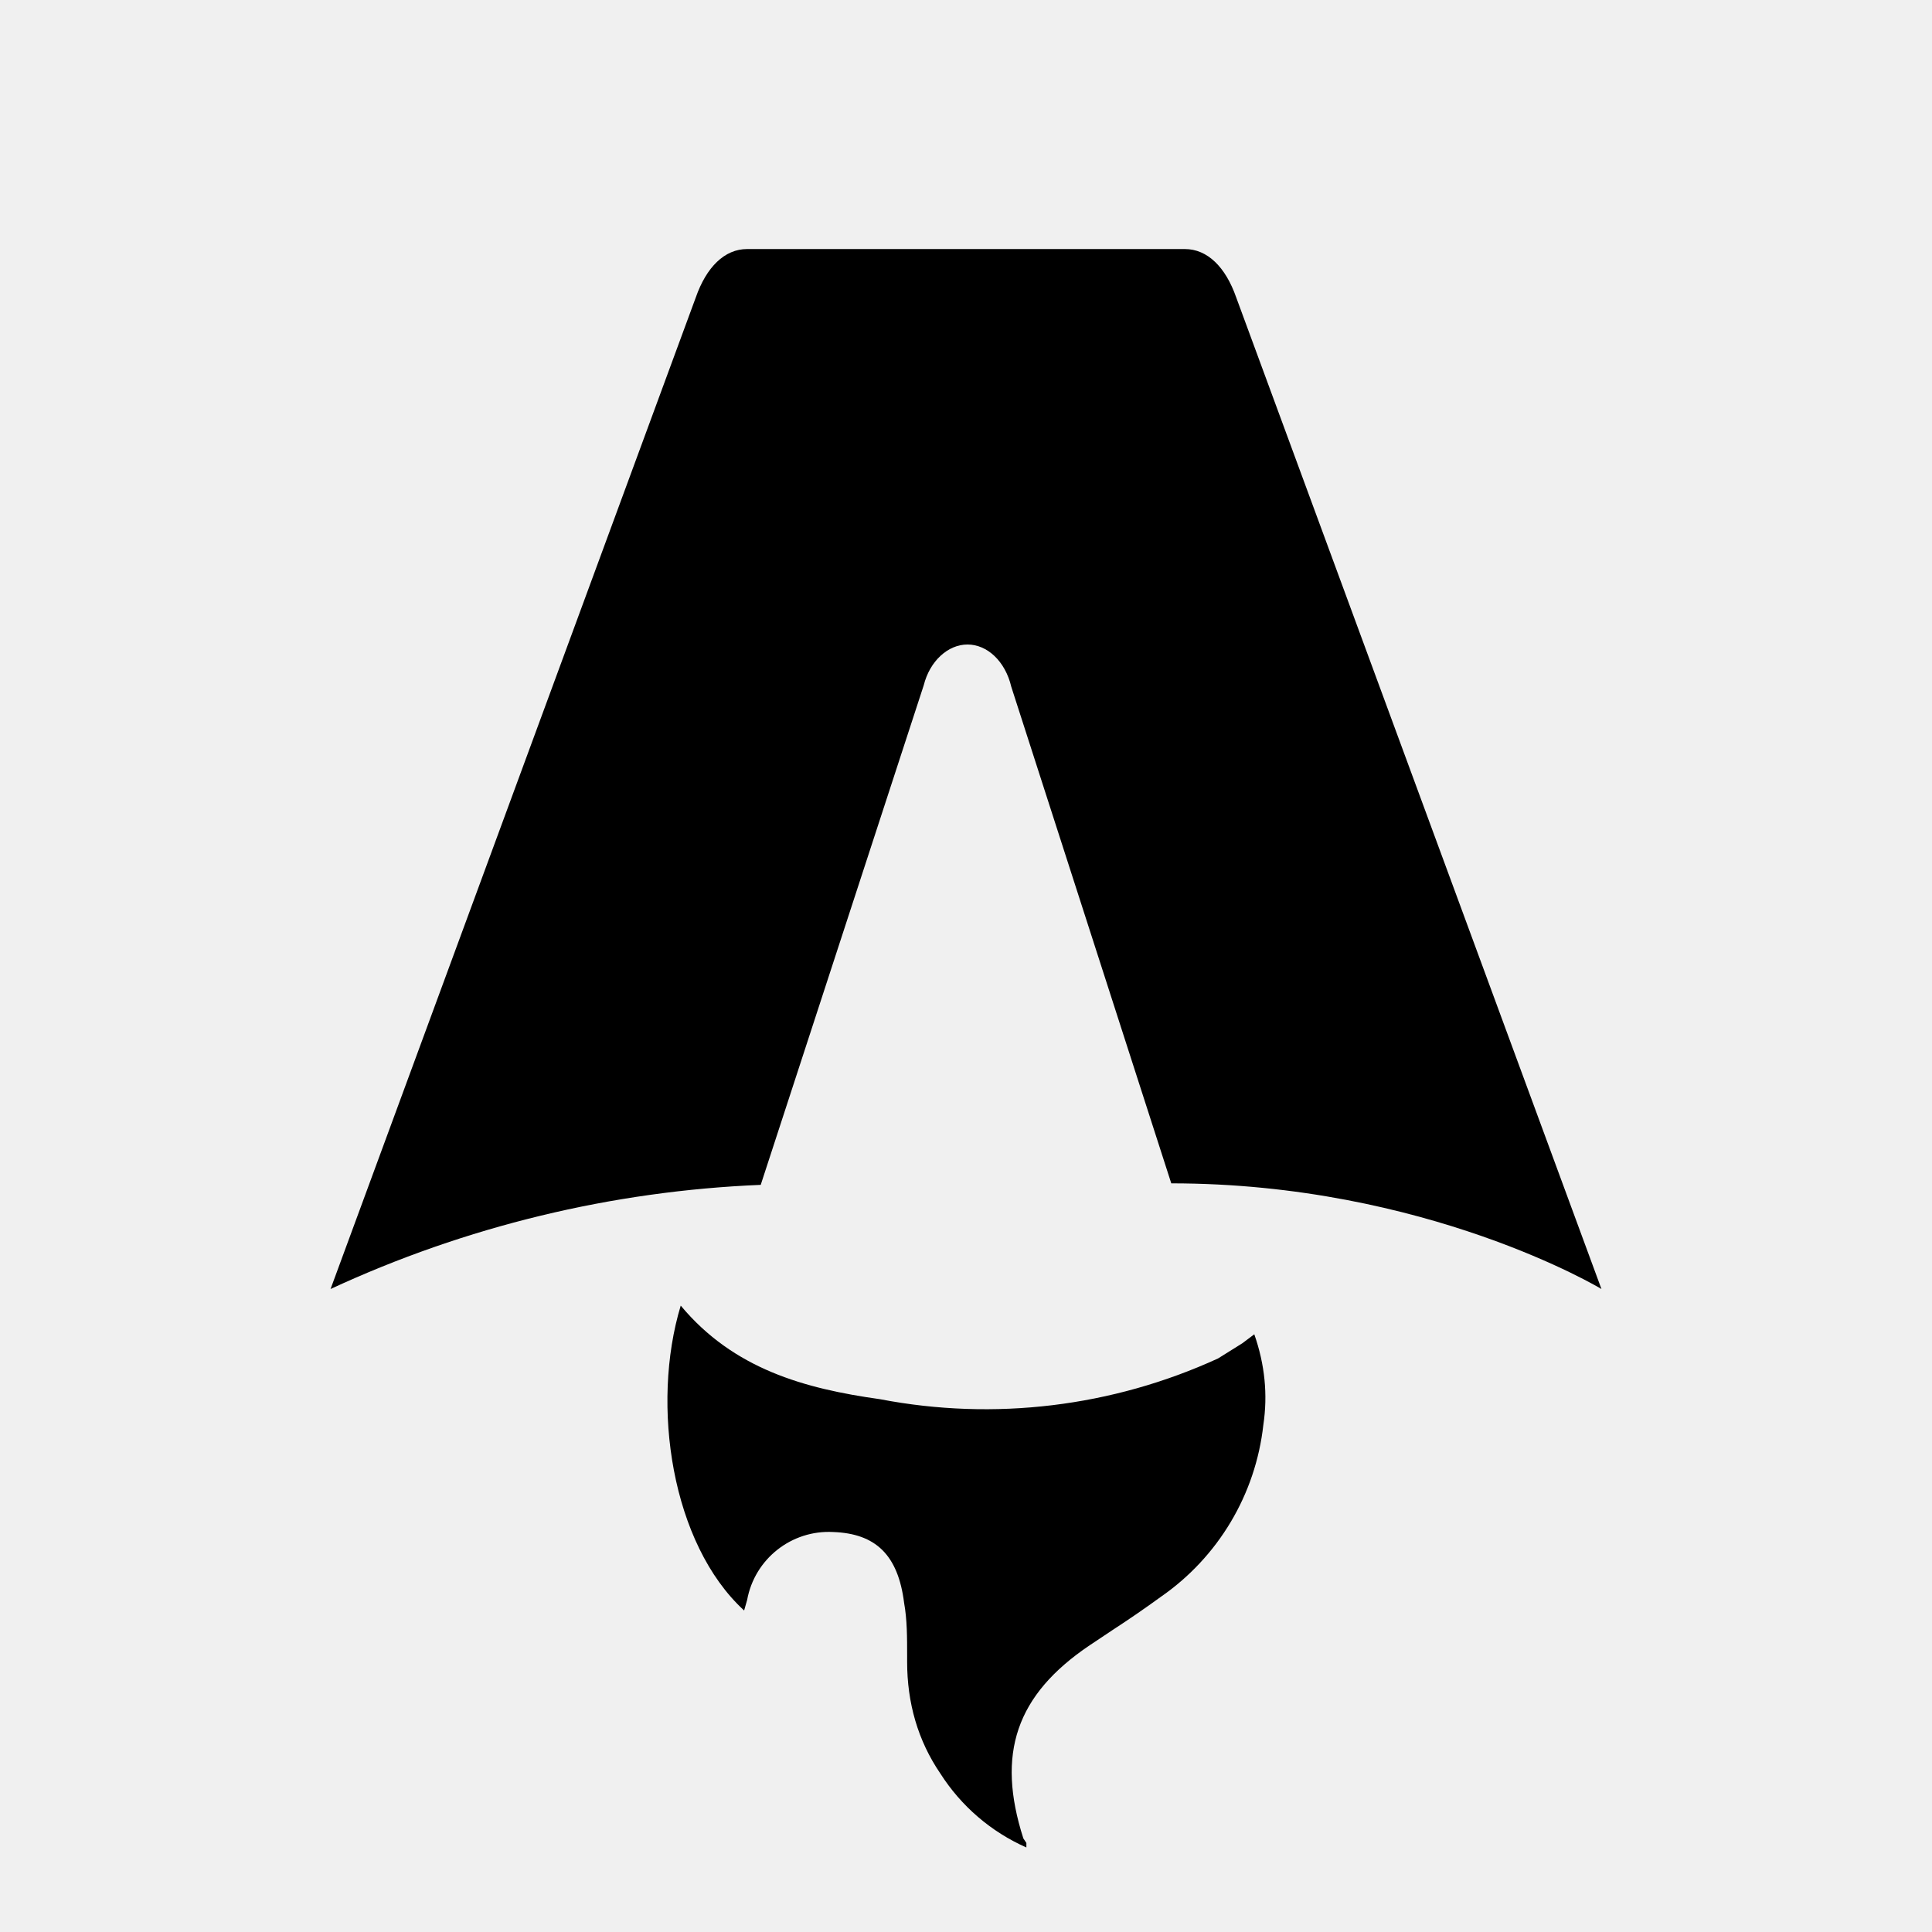
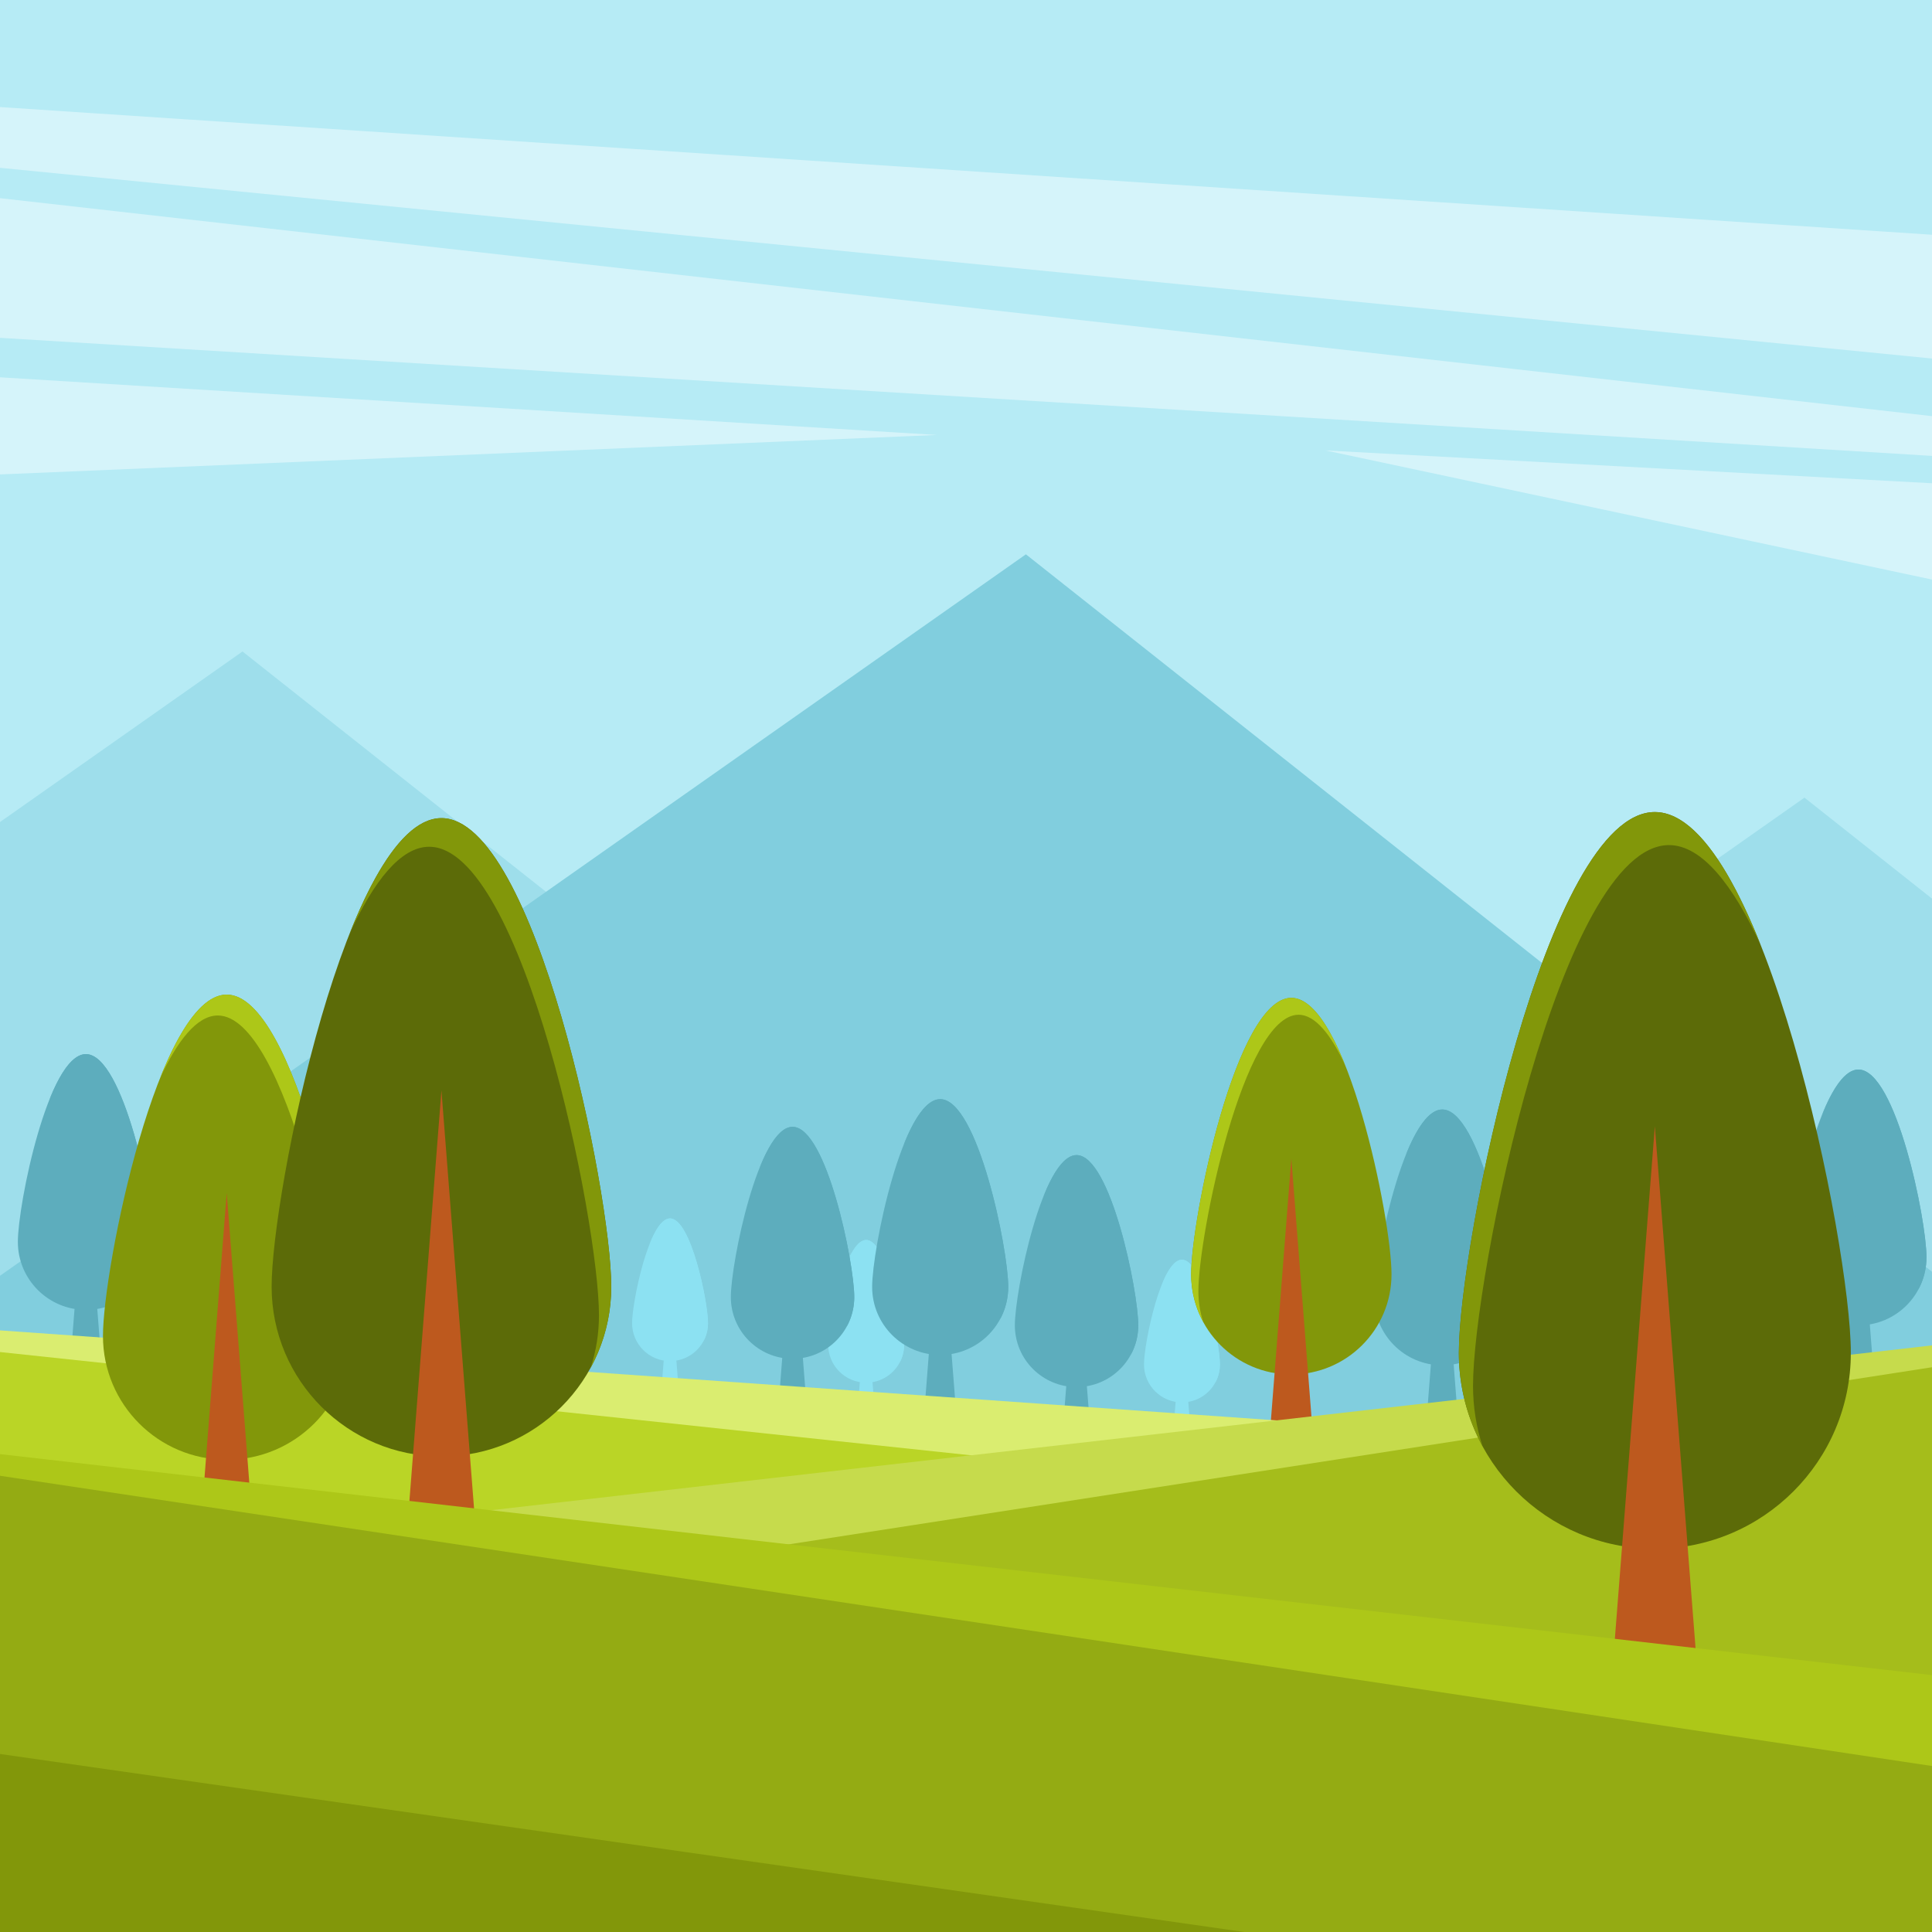
- <svg xmlns="http://www.w3.org/2000/svg" fill="none" viewBox="0 0 128 128">
-   <path d="M50.4 78.5a75.1 75.1 0 0 0-28.5 6.9l24.2-65.7c.7-2 1.9-3.2 3.4-3.2h29c1.5 0 2.7 1.2 3.4 3.2l24.2 65.7s-11.6-7-28.5-7L67 45.5c-.4-1.7-1.6-2.8-2.9-2.8-1.3 0-2.5 1.1-2.9 2.7L50.4 78.5Zm-1.1 28.2Zm-4.2-20.2c-2 6.6-.6 15.8 4.2 20.2a17.5 17.5 0 0 1 .2-.7 5.5 5.5 0 0 1 5.7-4.5c2.8.1 4.3 1.5 4.7 4.7.2 1.1.2 2.3.2 3.5v.4c0 2.7.7 5.2 2.2 7.4a13 13 0 0 0 5.7 4.9v-.3l-.2-.3c-1.8-5.6-.5-9.5 4.4-12.8l1.5-1a73 73 0 0 0 3.2-2.2 16 16 0 0 0 6.8-11.4c.3-2 .1-4-.6-6l-.8.6-1.6 1a37 37 0 0 1-22.4 2.7c-5-.7-9.7-2-13.2-6.2Z" />
-   <style>
-         path { fill: #000; }
-         @media (prefers-color-scheme: dark) {
-             path { fill: #FFF; }
-         }
-     </style>
+ <svg xmlns="http://www.w3.org/2000/svg" version="1.1" id="svg3176" width="880" height="880" viewBox="0 0 880 880">
+   <defs id="defs3180">
+     <clipPath clipPathUnits="userSpaceOnUse" id="clipPath3206">
+       <path d="M 0,660 H 660 V 0 H 0 Z" id="path3204" />
+     </clipPath>
+   </defs>
+   <g id="g3184" transform="matrix(1.333333,0,0,-1.333333,0,880)">
+     <path d="M 0,0 H 660 V 660 H 0 Z" style="fill:#b6ebf5;fill-opacity:1;fill-rule:nonzero;stroke:none" id="path3186" />
+     <g id="g3188" transform="translate(265.8438,140.967)">
+       <path d="m 0,0 v -140.967 h 394.156 v 353.02 l -43.569,34.497 z" style="fill:#9edeeb;fill-opacity:1;fill-rule:nonzero;stroke:none" id="path3190" />
+     </g>
+     <g id="g3192" transform="translate(0,379.1812)">
+       <path d="m 0,0 v -379.181 h 394.233 v 190.892 L 82.845,58.261 Z" style="fill:#9edeeb;fill-opacity:1;fill-rule:nonzero;stroke:none" id="path3194" />
+     </g>
+     <g id="g3196" transform="translate(0,224.1742)">
+       <path d="M 0,0 V -224.174 H 660 V 1.375 L 350.462,246.461 Z" style="fill:#81cede;fill-opacity:1;fill-rule:nonzero;stroke:none" id="path3198" />
+     </g>
+     <g id="g3200">
+       <g id="g3202" clip-path="url(#clipPath3206)">
+         <g id="g3208" transform="translate(228.8979,243.7705)">
+           <path d="m 0,0 c 7.162,0 12.969,-28.617 12.969,-35.781 0,-7.161 -5.807,-12.968 -12.969,-12.968 -7.162,0 -12.969,5.807 -12.969,12.968 C -12.969,-28.617 -7.162,0 0,0" style="fill:#8ce1f2;fill-opacity:1;fill-rule:evenodd;stroke:none" id="path3210" />
+         </g>
+         <g id="g3212" transform="translate(228.8979,222.9775)">
+           <path d="M 0,0 1.472,-18.849 2.941,-37.7 H 0 -2.941 l 1.471,18.851 z" style="fill:#8ce1f2;fill-opacity:1;fill-rule:evenodd;stroke:none" id="path3214" />
+         </g>
+         <g id="g3216" transform="translate(228.8979,243.7705)">
+           <path d="m 0,0 c 7.162,0 12.969,-28.617 12.969,-35.781 0,-2.237 -0.567,-4.344 -1.566,-6.181 0.408,1.258 0.628,2.601 0.628,3.995 0,7.161 -5.806,35.781 -12.968,35.781 -2.186,0 -4.246,-2.671 -6.054,-6.581 C -4.974,-3.697 -2.574,0 0,0" style="fill:#8ce1f2;fill-opacity:1;fill-rule:evenodd;stroke:none" id="path3218" />
+         </g>
+         <g id="g3220" transform="translate(295.897,236.4111)">
+           <path d="m 0,0 c 7.162,0 12.967,-28.617 12.967,-35.78 0,-7.162 -5.805,-12.968 -12.967,-12.968 -7.164,0 -12.969,5.806 -12.969,12.968 C -12.969,-28.617 -7.164,0 0,0" style="fill:#8ce1f2;fill-opacity:1;fill-rule:evenodd;stroke:none" id="path3222" />
+         </g>
+         <g id="g3224" transform="translate(295.897,215.6191)">
+           <path d="M 0,0 1.47,-18.852 2.941,-37.701 H 0 -2.943 l 1.472,18.849 z" style="fill:#8ce1f2;fill-opacity:1;fill-rule:evenodd;stroke:none" id="path3226" />
+         </g>
+         <g id="g3228" transform="translate(295.897,236.4111)">
+           <path d="m 0,0 c 7.162,0 12.967,-28.617 12.967,-35.78 0,-2.238 -0.567,-4.345 -1.565,-6.182 0.407,1.258 0.629,2.601 0.629,3.993 0,7.163 -5.806,35.781 -12.968,35.781 -2.188,0 -4.248,-2.668 -6.054,-6.579 C -4.976,-3.697 -2.575,0 0,0" style="fill:#8ce1f2;fill-opacity:1;fill-rule:evenodd;stroke:none" id="path3230" />
+         </g>
+         <g id="g3232" transform="translate(403.7725,229.6689)">
+           <path d="m 0,0 c 7.163,0 12.969,-28.618 12.969,-35.781 0,-7.162 -5.806,-12.968 -12.969,-12.968 -7.162,0 -12.968,5.806 -12.968,12.968 C -12.968,-28.618 -7.162,0 0,0" style="fill:#8ce1f2;fill-opacity:1;fill-rule:evenodd;stroke:none" id="path3234" />
+         </g>
+         <g id="g3236" transform="translate(403.7725,208.876)">
+           <path d="M 0,0 1.47,-18.852 2.94,-37.701 H 0 -2.941 l 1.47,18.849 z" style="fill:#8ce1f2;fill-opacity:1;fill-rule:evenodd;stroke:none" id="path3238" />
+         </g>
+         <g id="g3240" transform="translate(403.7725,229.6689)">
+           <path d="m 0,0 c 7.163,0 12.969,-28.618 12.969,-35.781 0,-2.238 -0.568,-4.344 -1.566,-6.181 0.408,1.258 0.627,2.6 0.627,3.994 0,7.161 -5.805,35.781 -12.967,35.781 -2.187,0 -4.247,-2.67 -6.054,-6.581 C -4.974,-3.697 -2.575,0 0,0" style="fill:#8ce1f2;fill-opacity:1;fill-rule:evenodd;stroke:none" id="path3242" />
+         </g>
+         <g id="g3244" transform="translate(270.7471,275.0645)">
+           <path d="m 0,0 c 11.642,0 21.08,-46.517 21.08,-58.157 0,-11.643 -9.438,-21.08 -21.08,-21.08 -11.643,0 -21.08,9.437 -21.08,21.08 C -21.08,-46.517 -11.643,0 0,0" style="fill:#5dadbd;fill-opacity:1;fill-rule:evenodd;stroke:none" id="path3246" />
+         </g>
+         <g id="g3248" transform="translate(270.7471,241.2686)">
+           <path d="M 0,0 2.39,-30.641 4.781,-61.28 H 0 -4.781 l 2.39,30.639 z" style="fill:#5dadbd;fill-opacity:1;fill-rule:evenodd;stroke:none" id="path3250" />
+         </g>
+         <g id="g3252" transform="translate(270.7471,275.0645)">
+           <path d="m 0,0 c 11.642,0 21.08,-46.517 21.08,-58.157 0,-3.639 -0.922,-7.061 -2.545,-10.049 0.66,2.046 1.02,4.227 1.02,6.493 0,11.643 -9.437,58.159 -21.078,58.159 -3.556,0 -6.903,-4.342 -9.841,-10.697 C -8.083,-6.009 -4.184,0 0,0" style="fill:#5dadbd;fill-opacity:1;fill-rule:evenodd;stroke:none" id="path3254" />
+         </g>
+         <g id="g3256" transform="translate(367.7695,265.4043)">
+           <path d="m 0,0 c 11.643,0 21.078,-46.517 21.078,-58.157 0,-11.643 -9.435,-21.08 -21.078,-21.08 -11.642,0 -21.079,9.437 -21.079,21.08 C -21.079,-46.517 -11.642,0 0,0" style="fill:#5dadbd;fill-opacity:1;fill-rule:evenodd;stroke:none" id="path3258" />
+         </g>
+         <g id="g3260" transform="translate(367.7695,231.6084)">
+           <path d="M 0,0 2.391,-30.641 4.781,-61.28 H 0 -4.781 l 2.39,30.639 z" style="fill:#5dadbd;fill-opacity:1;fill-rule:evenodd;stroke:none" id="path3262" />
+         </g>
+         <g id="g3264" transform="translate(367.7695,265.4043)">
+           <path d="m 0,0 c 11.643,0 21.078,-46.517 21.078,-58.157 0,-3.639 -0.92,-7.061 -2.542,-10.049 0.661,2.046 1.02,4.227 1.02,6.493 0,11.641 -9.438,58.157 -21.08,58.157 -3.554,0 -6.902,-4.339 -9.839,-10.695 C -8.085,-6.011 -4.185,0 0,0" style="fill:#5dadbd;fill-opacity:1;fill-rule:evenodd;stroke:none" id="path3266" />
+         </g>
+         <g id="g3268" transform="translate(321.1855,284.5146)">
+           <path d="m 0,0 c 12.838,0 23.246,-51.299 23.246,-64.137 0,-12.838 -10.408,-23.247 -23.246,-23.247 -12.838,0 -23.247,10.409 -23.247,23.247 C -23.247,-51.299 -12.838,0 0,0" style="fill:#5dadbd;fill-opacity:1;fill-rule:evenodd;stroke:none" id="path3270" />
+         </g>
+         <g id="g3272" transform="translate(321.1855,247.2432)">
+           <path d="M 0,0 2.637,-33.79 5.273,-67.579 H 0 -5.272 l 2.635,33.789 z" style="fill:#5dadbd;fill-opacity:1;fill-rule:evenodd;stroke:none" id="path3274" />
+         </g>
+         <g id="g3276" transform="translate(321.1855,284.5146)">
+           <path d="m 0,0 c 12.838,0 23.246,-51.299 23.246,-64.137 0,-4.012 -1.016,-7.788 -2.806,-11.082 0.729,2.256 1.126,4.662 1.126,7.161 0,12.839 -10.409,64.137 -23.248,64.137 -3.919,0 -7.61,-4.786 -10.85,-11.795 C -8.916,-6.629 -4.616,0 0,0" style="fill:#5dadbd;fill-opacity:1;fill-rule:evenodd;stroke:none" id="path3278" />
+         </g>
+         <g id="g3280" transform="translate(634.8672,294.6318)">
+           <path d="m 0,0 c 12.839,0 23.245,-51.299 23.245,-64.138 0,-12.838 -10.406,-23.246 -23.245,-23.246 -12.838,0 -23.246,10.408 -23.246,23.246 C -23.246,-51.299 -12.838,0 0,0" style="fill:#5dadbd;fill-opacity:1;fill-rule:evenodd;stroke:none" id="path3282" />
+         </g>
+         <g id="g3284" transform="translate(634.8672,257.3613)">
+           <path d="M 0,0 2.637,-33.791 5.272,-67.58 H 0 -5.273 l 2.637,33.789 z" style="fill:#5dadbd;fill-opacity:1;fill-rule:evenodd;stroke:none" id="path3286" />
+         </g>
+         <g id="g3288" transform="translate(634.8672,294.6318)">
+           <path d="m 0,0 c 12.839,0 23.245,-51.299 23.245,-64.138 0,-4.011 -1.015,-7.786 -2.804,-11.08 0.73,2.256 1.124,4.661 1.124,7.16 0,12.837 -10.408,64.137 -23.245,64.137 -3.921,0 -7.613,-4.786 -10.85,-11.796 C -8.916,-6.629 -4.614,0 0,0" style="fill:#5dadbd;fill-opacity:1;fill-rule:evenodd;stroke:none" id="path3290" />
+         </g>
+         <g id="g3292" transform="translate(492.7031,280.9824)">
+           <path d="m 0,0 c 12.838,0 23.246,-51.299 23.246,-64.137 0,-12.839 -10.408,-23.247 -23.246,-23.247 -12.838,0 -23.246,10.408 -23.246,23.247 C -23.246,-51.299 -12.838,0 0,0" style="fill:#5dadbd;fill-opacity:1;fill-rule:evenodd;stroke:none" id="path3294" />
+         </g>
+         <g id="g3296" transform="translate(492.7031,243.7119)">
+           <path d="M 0,0 2.637,-33.791 5.272,-67.58 H 0 -5.272 l 2.636,33.789 z" style="fill:#5dadbd;fill-opacity:1;fill-rule:evenodd;stroke:none" id="path3298" />
+         </g>
+         <g id="g3300" transform="translate(492.7031,280.9824)">
+           <path d="m 0,0 c 12.838,0 23.246,-51.299 23.246,-64.137 0,-4.012 -1.016,-7.787 -2.807,-11.081 0.732,2.255 1.127,4.661 1.127,7.16 0,12.839 -10.408,64.137 -23.246,64.137 -3.92,0 -7.612,-4.786 -10.852,-11.794 C -8.916,-6.629 -4.614,0 0,0" style="fill:#5dadbd;fill-opacity:1;fill-rule:evenodd;stroke:none" id="path3302" />
+         </g>
+         <g id="g3304" transform="translate(29.3467,299.9043)">
+           <path d="m 0,0 c 12.838,0 23.246,-51.299 23.246,-64.136 0,-12.84 -10.408,-23.246 -23.246,-23.246 -12.838,0 -23.246,10.406 -23.246,23.246 C -23.246,-51.299 -12.838,0 0,0" style="fill:#5dadbd;fill-opacity:1;fill-rule:evenodd;stroke:none" id="path3306" />
+         </g>
+         <g id="g3308" transform="translate(29.3467,262.6338)">
+           <path d="M 0,0 2.636,-33.791 5.272,-67.58 H 0 -5.272 l 2.636,33.789 z" style="fill:#5dadbd;fill-opacity:1;fill-rule:evenodd;stroke:none" id="path3310" />
+         </g>
+         <g id="g3312" transform="translate(29.3467,299.9043)">
+           <path d="m 0,0 c 12.838,0 23.246,-51.299 23.246,-64.136 0,-4.013 -1.016,-7.786 -2.805,-11.082 0.729,2.257 1.124,4.661 1.124,7.16 0,12.839 -10.407,64.137 -23.246,64.137 -3.919,0 -7.611,-4.786 -10.851,-11.795 C -8.915,-6.628 -4.615,0 0,0" style="fill:#5dadbd;fill-opacity:1;fill-rule:evenodd;stroke:none" id="path3314" />
+         </g>
+         <g id="g3316" transform="translate(-0.126,203.457)">
+           <path d="m 0,0 661.975,-46.678 v -157.93 H 0 Z" style="fill:#bad526;fill-opacity:1;fill-rule:evenodd;stroke:none" id="path3318" />
+         </g>
+         <g id="g3320" transform="translate(441.1387,319.1191)">
+           <path d="m 0,0 c -18.903,0 -34.227,-75.531 -34.227,-94.434 0,-18.902 15.324,-34.226 34.227,-34.226 18.901,0 34.226,15.324 34.226,34.226 C 34.226,-75.531 18.901,0 0,0" style="fill:#82970a;fill-opacity:1;fill-rule:evenodd;stroke:none" id="path3322" />
+         </g>
+         <g id="g3324" transform="translate(441.1387,264.2412)">
+           <path d="M 0,0 -3.882,-49.75 -7.765,-99.502 H 0 7.763 L 3.881,-49.75 Z" style="fill:#bd591e;fill-opacity:1;fill-rule:evenodd;stroke:none" id="path3326" />
+         </g>
+         <g id="g3328" transform="translate(441.1387,319.1191)">
+           <path d="m 0,0 c -18.903,0 -34.227,-75.531 -34.227,-94.434 0,-5.908 1.497,-11.465 4.13,-16.314 -1.074,3.321 -1.656,6.863 -1.656,10.542 0,18.901 15.324,94.433 34.226,94.433 5.772,0 11.209,-7.048 15.978,-17.367 C 13.126,-9.76 6.795,0 0,0" style="fill:#adc718;fill-opacity:1;fill-rule:evenodd;stroke:none" id="path3330" />
+         </g>
+         <g id="g3332" transform="translate(-0.126,205.5293)">
+           <path d="M 0,0 661.975,-46.677 V -77.795 L 0,-7.391 Z" style="fill:#daed70;fill-opacity:1;fill-rule:evenodd;stroke:none" id="path3334" />
+         </g>
+         <g id="g3336" transform="translate(77.4473,320.2246)">
+           <path d="m 0,0 c 23.345,0 42.27,-93.282 42.27,-116.63 0,-23.345 -18.925,-42.27 -42.27,-42.27 -23.346,0 -42.272,18.925 -42.272,42.27 C -42.272,-93.282 -23.346,0 0,0" style="fill:#82970a;fill-opacity:1;fill-rule:evenodd;stroke:none" id="path3338" />
+         </g>
+         <g id="g3340" transform="translate(77.4473,252.4502)">
+           <path d="m 0,0 4.793,-61.446 4.794,-61.443 H 0 -9.588 l 4.793,61.443 z" style="fill:#bd591e;fill-opacity:1;fill-rule:evenodd;stroke:none" id="path3342" />
+         </g>
+         <g id="g3344" transform="translate(77.4473,320.2246)">
+           <path d="m 0,0 c 23.345,0 42.27,-93.282 42.27,-116.63 0,-7.295 -1.847,-14.157 -5.101,-20.147 1.327,4.1 2.046,8.474 2.046,13.018 0,23.345 -18.926,116.628 -42.271,116.628 -7.128,0 -13.842,-8.702 -19.732,-21.447 C -16.212,-12.054 -8.393,0 0,0" style="fill:#adc718;fill-opacity:1;fill-rule:evenodd;stroke:none" id="path3346" />
+         </g>
+         <g id="g3348" transform="translate(661.8486,198.5332)">
+           <path d="M 0,0 -661.976,-75.72 V -199.685 H 0 Z" style="fill:#a5bd1b;fill-opacity:1;fill-rule:evenodd;stroke:none" id="path3350" />
+         </g>
+         <g id="g3352" transform="translate(661.8486,200.6084)">
+           <path d="M 0,0 -661.976,-75.721 V -109.95 L 0,-7.392 Z" style="fill:#c6db4c;fill-opacity:1;fill-rule:evenodd;stroke:none" id="path3354" />
+         </g>
+         <g id="g3356" transform="translate(150.8022,380.52)">
+           <path d="m 0,0 c 32.037,0 58.009,-128.014 58.009,-160.052 0,-32.038 -25.972,-58.011 -58.009,-58.011 -32.038,0 -58.01,25.973 -58.01,58.011 C -58.01,-128.014 -32.038,0 0,0" style="fill:#5c6b08;fill-opacity:1;fill-rule:evenodd;stroke:none" id="path3358" />
+         </g>
+         <g id="g3360" transform="translate(150.8022,287.5098)">
+           <path d="m 0,0 6.579,-84.32 6.578,-84.323 H 0 -13.158 l 6.579,84.323 z" style="fill:#bd591e;fill-opacity:1;fill-rule:evenodd;stroke:none" id="path3362" />
+         </g>
+         <g id="g3364" transform="translate(150.8022,380.52)">
+           <path d="m 0,0 c 32.037,0 58.009,-128.014 58.009,-160.052 0,-10.012 -2.536,-19.431 -7,-27.651 1.82,5.628 2.806,11.632 2.806,17.866 0,32.038 -25.97,160.052 -58.009,160.052 -9.782,0 -18.995,-11.943 -27.078,-29.433 C -22.249,-16.54 -11.517,0 0,0" style="fill:#82970a;fill-opacity:1;fill-rule:evenodd;stroke:none" id="path3366" />
+         </g>
+         <g id="g3368" transform="translate(565.3184,382.5942)">
+           <path d="m 0,0 c -36.978,0 -66.954,-147.752 -66.954,-184.729 0,-36.978 29.976,-66.955 66.954,-66.955 36.979,0 66.955,29.977 66.955,66.955 C 66.955,-147.752 36.979,0 0,0" style="fill:#5c6b08;fill-opacity:1;fill-rule:evenodd;stroke:none" id="path3370" />
+         </g>
+         <g id="g3372" transform="translate(565.3184,275.2451)">
+           <path d="m 0,0 -7.594,-97.323 -7.592,-97.322 H 0 15.187 l -7.592,97.322 z" style="fill:#bd591e;fill-opacity:1;fill-rule:evenodd;stroke:none" id="path3374" />
+         </g>
+         <g id="g3376" transform="translate(565.3184,382.5942)">
+           <path d="m 0,0 c -36.978,0 -66.954,-147.752 -66.954,-184.729 0,-11.557 2.927,-22.427 8.081,-31.915 -2.102,6.496 -3.241,13.425 -3.241,20.62 0,36.979 29.976,184.731 66.955,184.731 11.289,0 21.924,-13.786 31.255,-33.972 C 25.679,-19.091 13.292,0 0,0" style="fill:#82970a;fill-opacity:1;fill-rule:evenodd;stroke:none" id="path3378" />
+         </g>
+         <g id="g3380" transform="translate(-0.126,161.1924)">
+           <path d="m 0,0 661.975,-75.721 v -86.623 H 0 Z" style="fill:#94ab13;fill-opacity:1;fill-rule:evenodd;stroke:none" id="path3382" />
+         </g>
+         <g id="g3384" transform="translate(-0.126,163.2676)">
+           <path d="m 0,0 661.975,-75.723 v -31.118 L 0,-7.392 Z" style="fill:#adc718;fill-opacity:1;fill-rule:evenodd;stroke:none" id="path3386" />
+         </g>
+         <g id="g3388" transform="translate(-0.126,623.4331)">
+           <path d="M 0,0 661.975,-43.75 V -86.093 L 0,-20.746 Z" style="fill:#d5f4fa;fill-opacity:1;fill-rule:evenodd;stroke:none" id="path3390" />
+         </g>
+         <g id="g3392" transform="translate(-0.126,531.1162)">
+           <path d="M 0,0 320.182,-19.708 0,-33.192 Z" style="fill:#d5f4fa;fill-opacity:1;fill-rule:evenodd;stroke:none" id="path3394" />
+         </g>
+         <g id="g3396" transform="translate(661.8486,517.6318)">
+           <path d="M 0,0 -661.976,74.684 V 26.969 L 0,-13.484 Z" style="fill:#d5f4fa;fill-opacity:1;fill-rule:evenodd;stroke:none" id="path3398" />
+         </g>
+         <g id="g3400" transform="translate(661.8486,494.8135)">
+           <path d="M 0,0 -209.022,11.313 0,-33.193 Z" style="fill:#d5f4fa;fill-opacity:1;fill-rule:evenodd;stroke:none" id="path3402" />
+         </g>
+         <g id="g3404" transform="translate(-0.127,60.832)">
+           <path d="M 0,0 433.243,-61.983 H 10e-4 Z" style="fill:#82970a;fill-opacity:1;fill-rule:evenodd;stroke:none" id="path3406" />
+         </g>
+       </g>
+     </g>
+   </g>
</svg>
